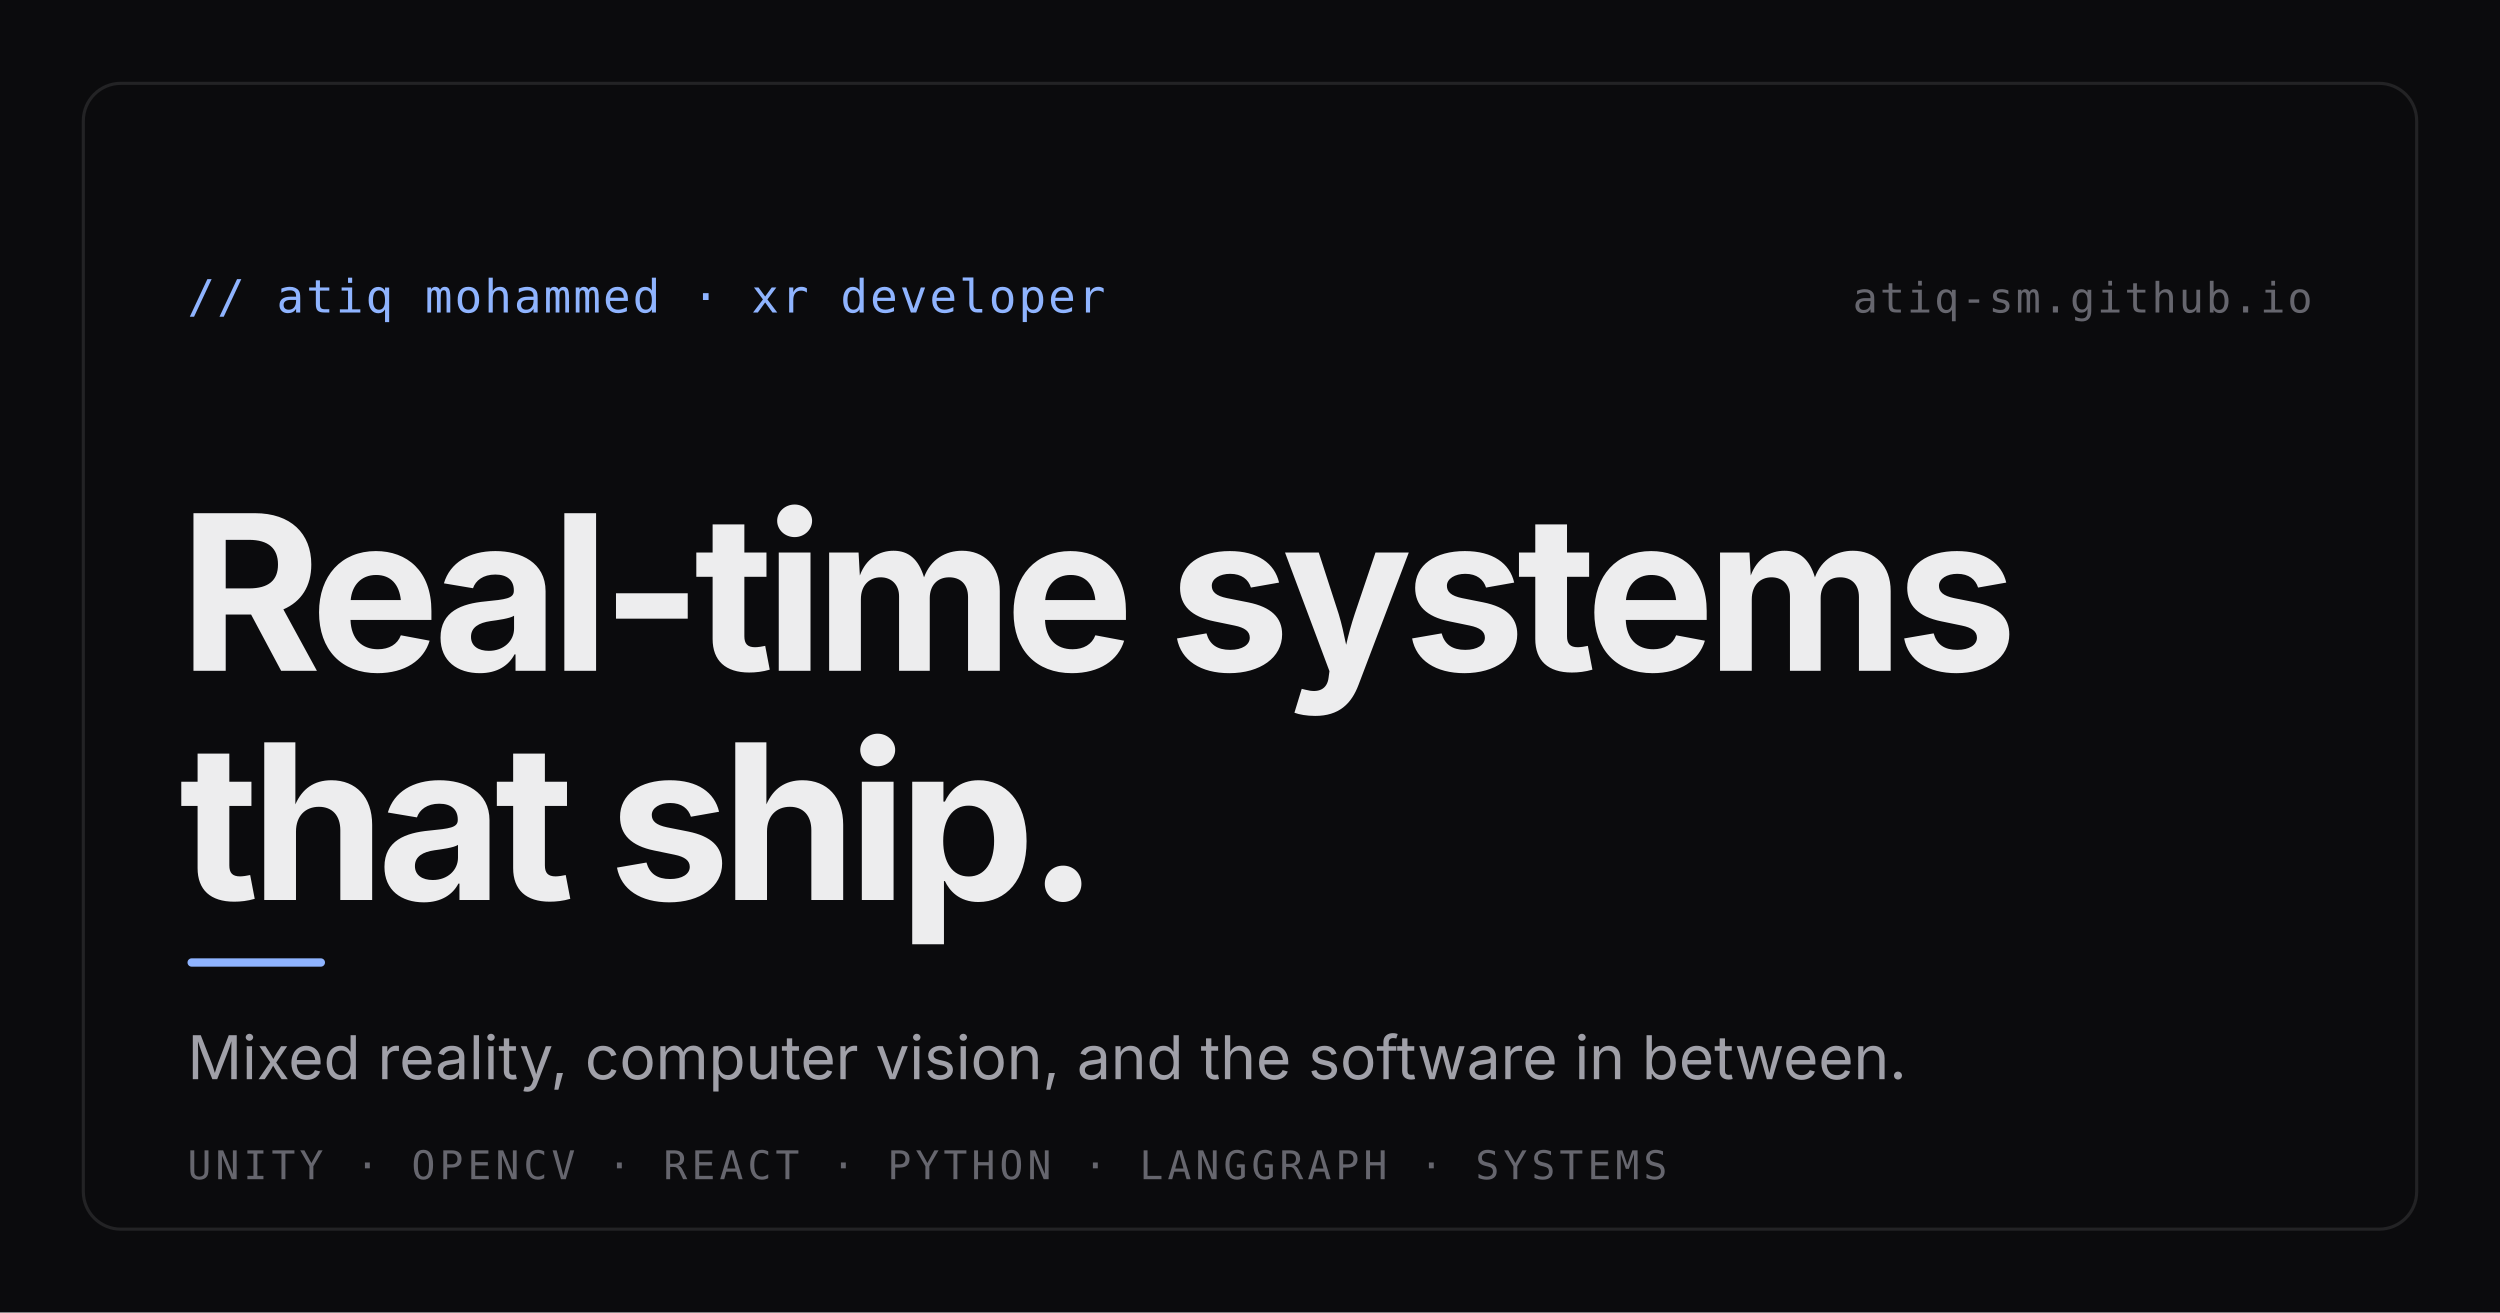
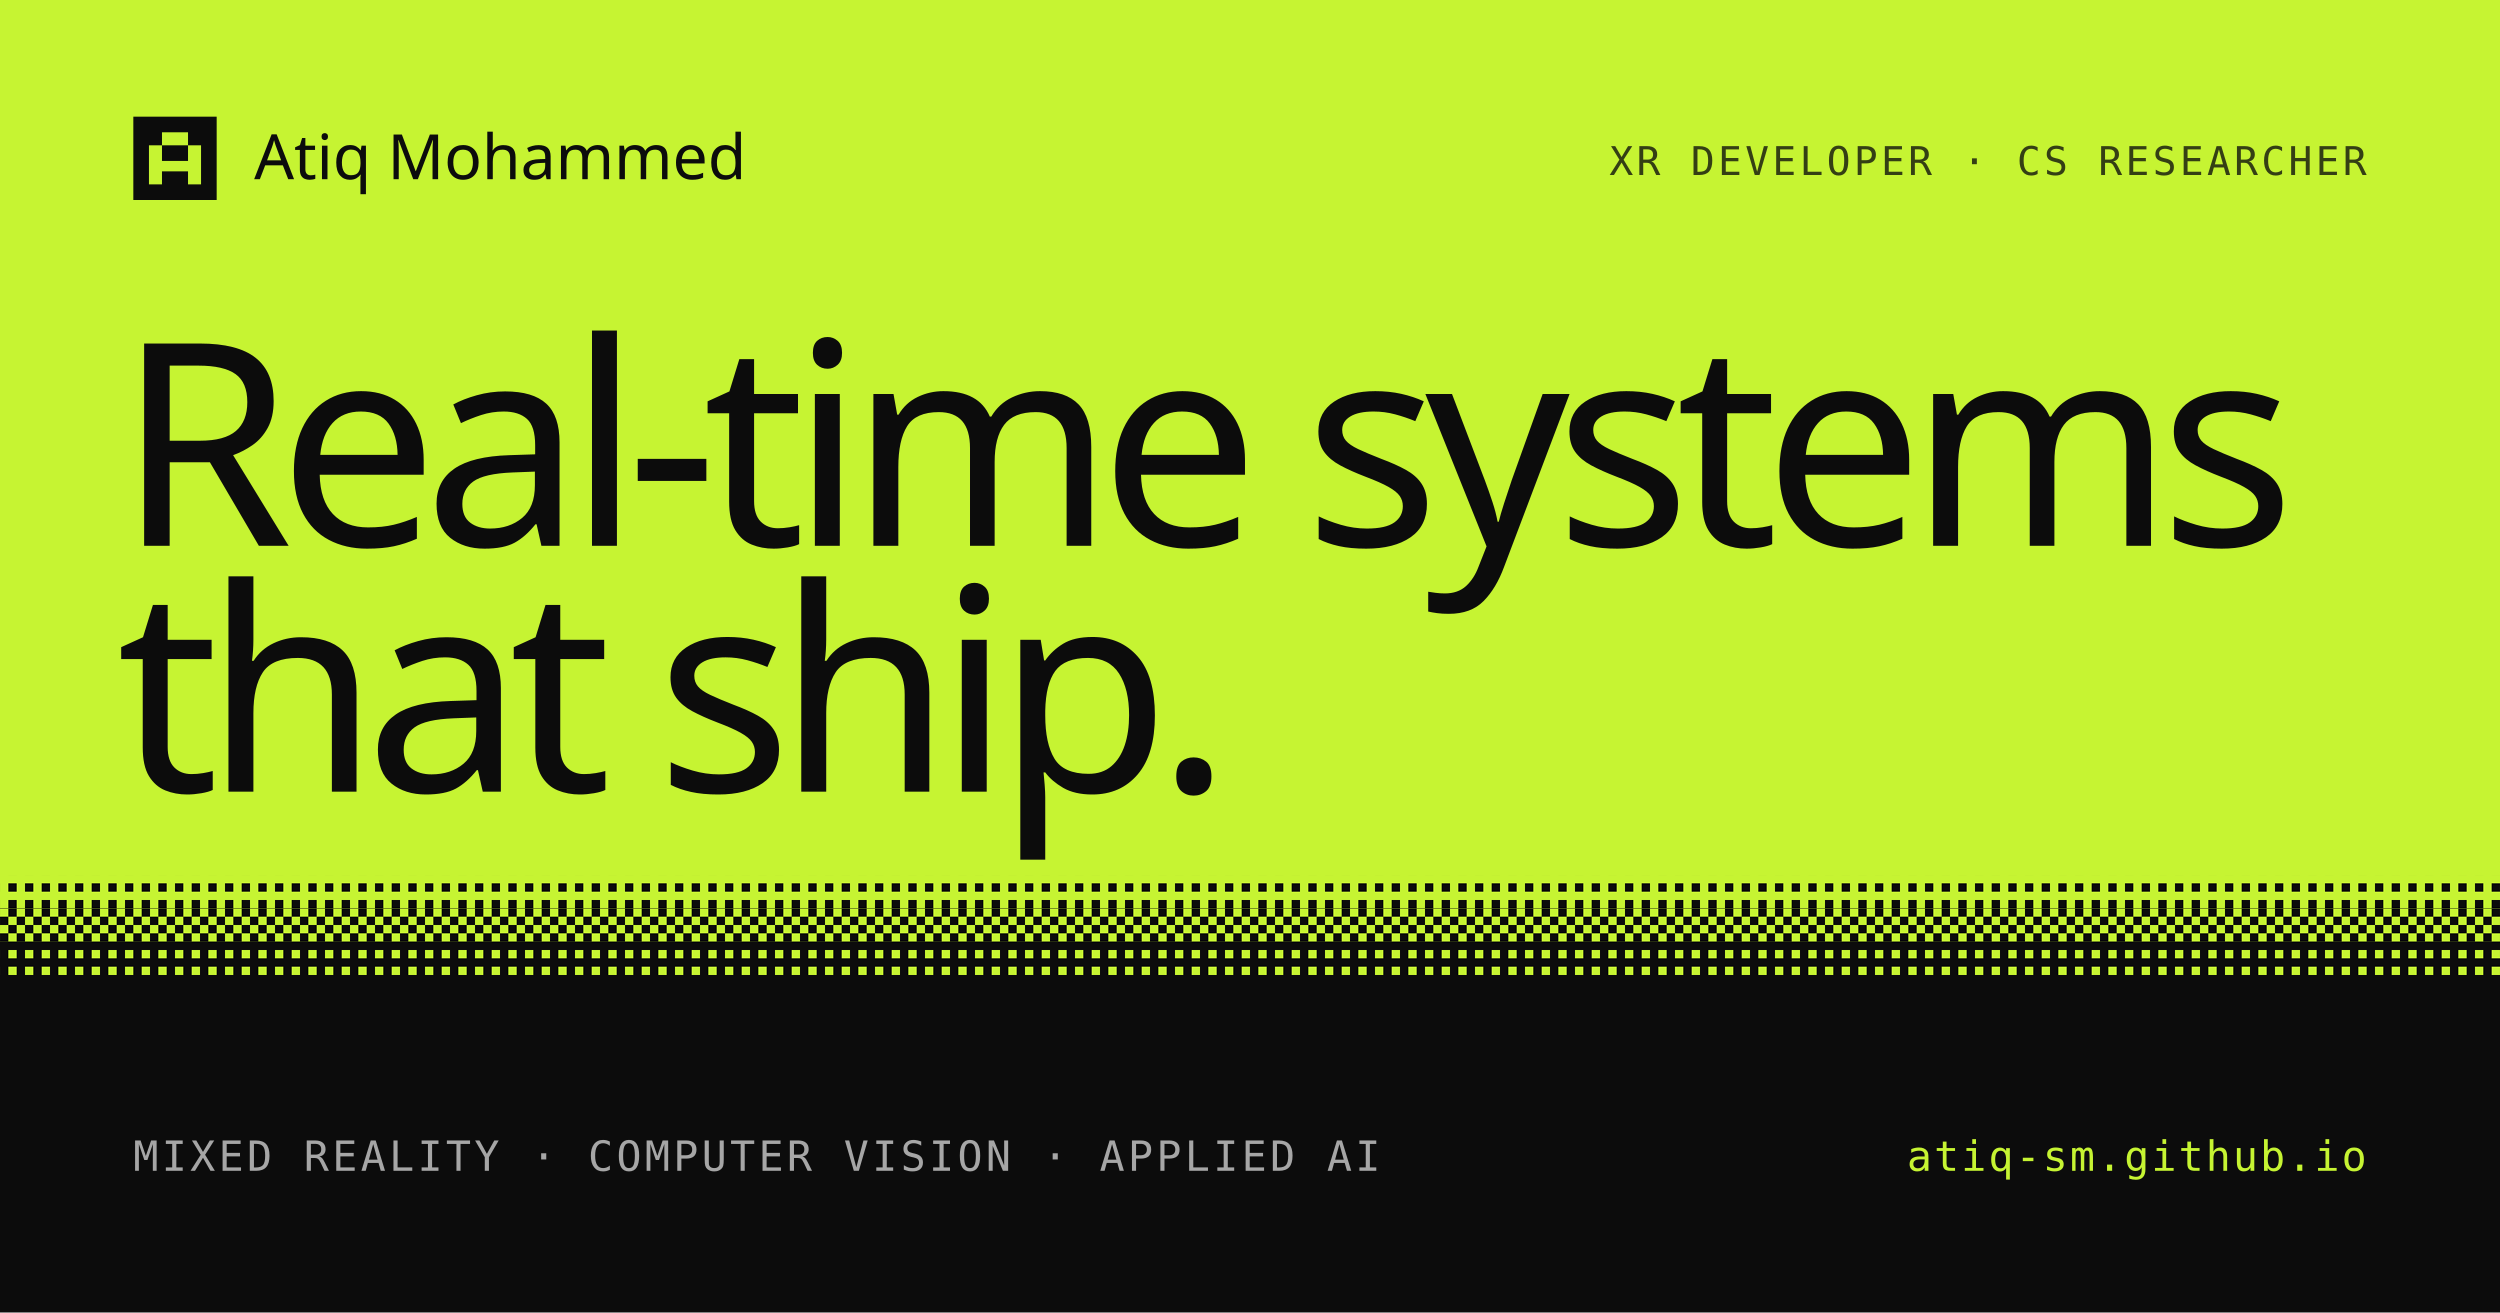
<svg xmlns="http://www.w3.org/2000/svg" width="1200" height="630" viewBox="0 0 1200 630">
-   <rect width="1200" height="630" fill="#0b0b0d" />
-   <rect x="40" y="40" width="1120" height="550" rx="18" fill="none" stroke="rgba(255,255,255,0.1)" stroke-width="1.5" />
-   <text x="90" y="150" font-family="'JetBrains Mono','DejaVu Sans Mono',monospace" font-size="22" font-weight="500" letter-spacing="1" fill="#8fb4ff">// atiq mohammed · xr developer</text>
-   <text x="1110" y="150" text-anchor="end" font-family="'JetBrains Mono','DejaVu Sans Mono',monospace" font-size="20" letter-spacing="1" fill="#66666e">atiq-sm.github.io</text>
-   <text x="86" y="322" font-family="'Inter','Liberation Sans',Arial,sans-serif" font-size="104" font-weight="700" letter-spacing="-4" fill="#ededee">Real-time systems</text>
-   <text x="86" y="432" font-family="'Inter','Liberation Sans',Arial,sans-serif" font-size="104" font-weight="700" letter-spacing="-4" fill="#ededee">that ship.</text>
-   <rect x="90" y="460" width="66" height="4" rx="2" fill="#8fb4ff" />
-   <text x="90" y="518" font-family="'Inter','Liberation Sans',Arial,sans-serif" font-size="29" font-weight="400" fill="#a0a0a8">Mixed reality, computer vision, and the software in between.</text>
-   <text x="90" y="566" font-family="'JetBrains Mono','DejaVu Sans Mono',monospace" font-size="19" letter-spacing="2" fill="#66666e">UNITY · OPENCV · REACT · PYTHON · LANGGRAPH · SYSTEMS</text>
+   <defs>
+     <pattern id="ink-dots" width="8" height="8" patternUnits="userSpaceOnUse">
+       <rect width="8" height="8" fill="#c6f432" />
+       <rect x="4" width="4" height="4" fill="#0c0c0c" />
+     </pattern>
+     <pattern id="checker" width="8" height="8" patternUnits="userSpaceOnUse">
+       <rect width="8" height="8" fill="#0c0c0c" />
+       <rect x="4" width="4" height="4" fill="#c6f432" />
+       <rect y="4" width="4" height="4" fill="#c6f432" />
+     </pattern>
+     <pattern id="lime-dots" width="8" height="8" patternUnits="userSpaceOnUse">
+       <rect width="8" height="8" fill="#0c0c0c" />
+       <rect x="4" width="4" height="4" fill="#c6f432" />
+     </pattern>
+   </defs>
+   <rect width="1200" height="630" fill="#0c0c0c" />
+   <rect width="1200" height="420" fill="#c6f432" />
+   <rect y="420" width="1200" height="16" fill="url(#ink-dots)" />
+   <rect y="436" width="1200" height="16" fill="url(#checker)" />
+   <rect y="452" width="1200" height="16" fill="url(#lime-dots)" />
+   <g transform="translate(64 56)">
+     <rect width="40" height="40" fill="#0c0c0c" />
+     <path transform="scale(1.25)" d="M11 6h10v5H11zM6 11h5v15H6zM21 11h5v15h-5zM11 17h10v4H11z" fill="#c6f432" />
+   </g>
+   <text x="122" y="86" font-family="sans-serif" font-size="30" font-weight="500" fill="#0c0c0c">Atiq Mohammed</text>
+   <text x="1136" y="84" text-anchor="end" font-family="monospace" font-size="19" letter-spacing="1.6" fill="#0c0c0c" fill-opacity="0.78">XR DEVELOPER · CS RESEARCHER</text>
+   <text font-family="sans-serif" font-size="136" font-weight="500" letter-spacing="-7" fill="#0c0c0c">
+     <tspan x="56" y="262">Real-time systems</tspan>
+     <tspan x="56" y="380">that ship.</tspan>
+   </text>
+   <text x="64" y="562" font-family="monospace" font-size="20" letter-spacing="1.6" fill="#a6a6a6">MIXED REALITY · COMPUTER VISION · APPLIED AI</text>
+   <text x="1136" y="562" text-anchor="end" font-family="monospace" font-size="20" letter-spacing="1" fill="#c6f432">atiq-sm.github.io</text>
</svg>
